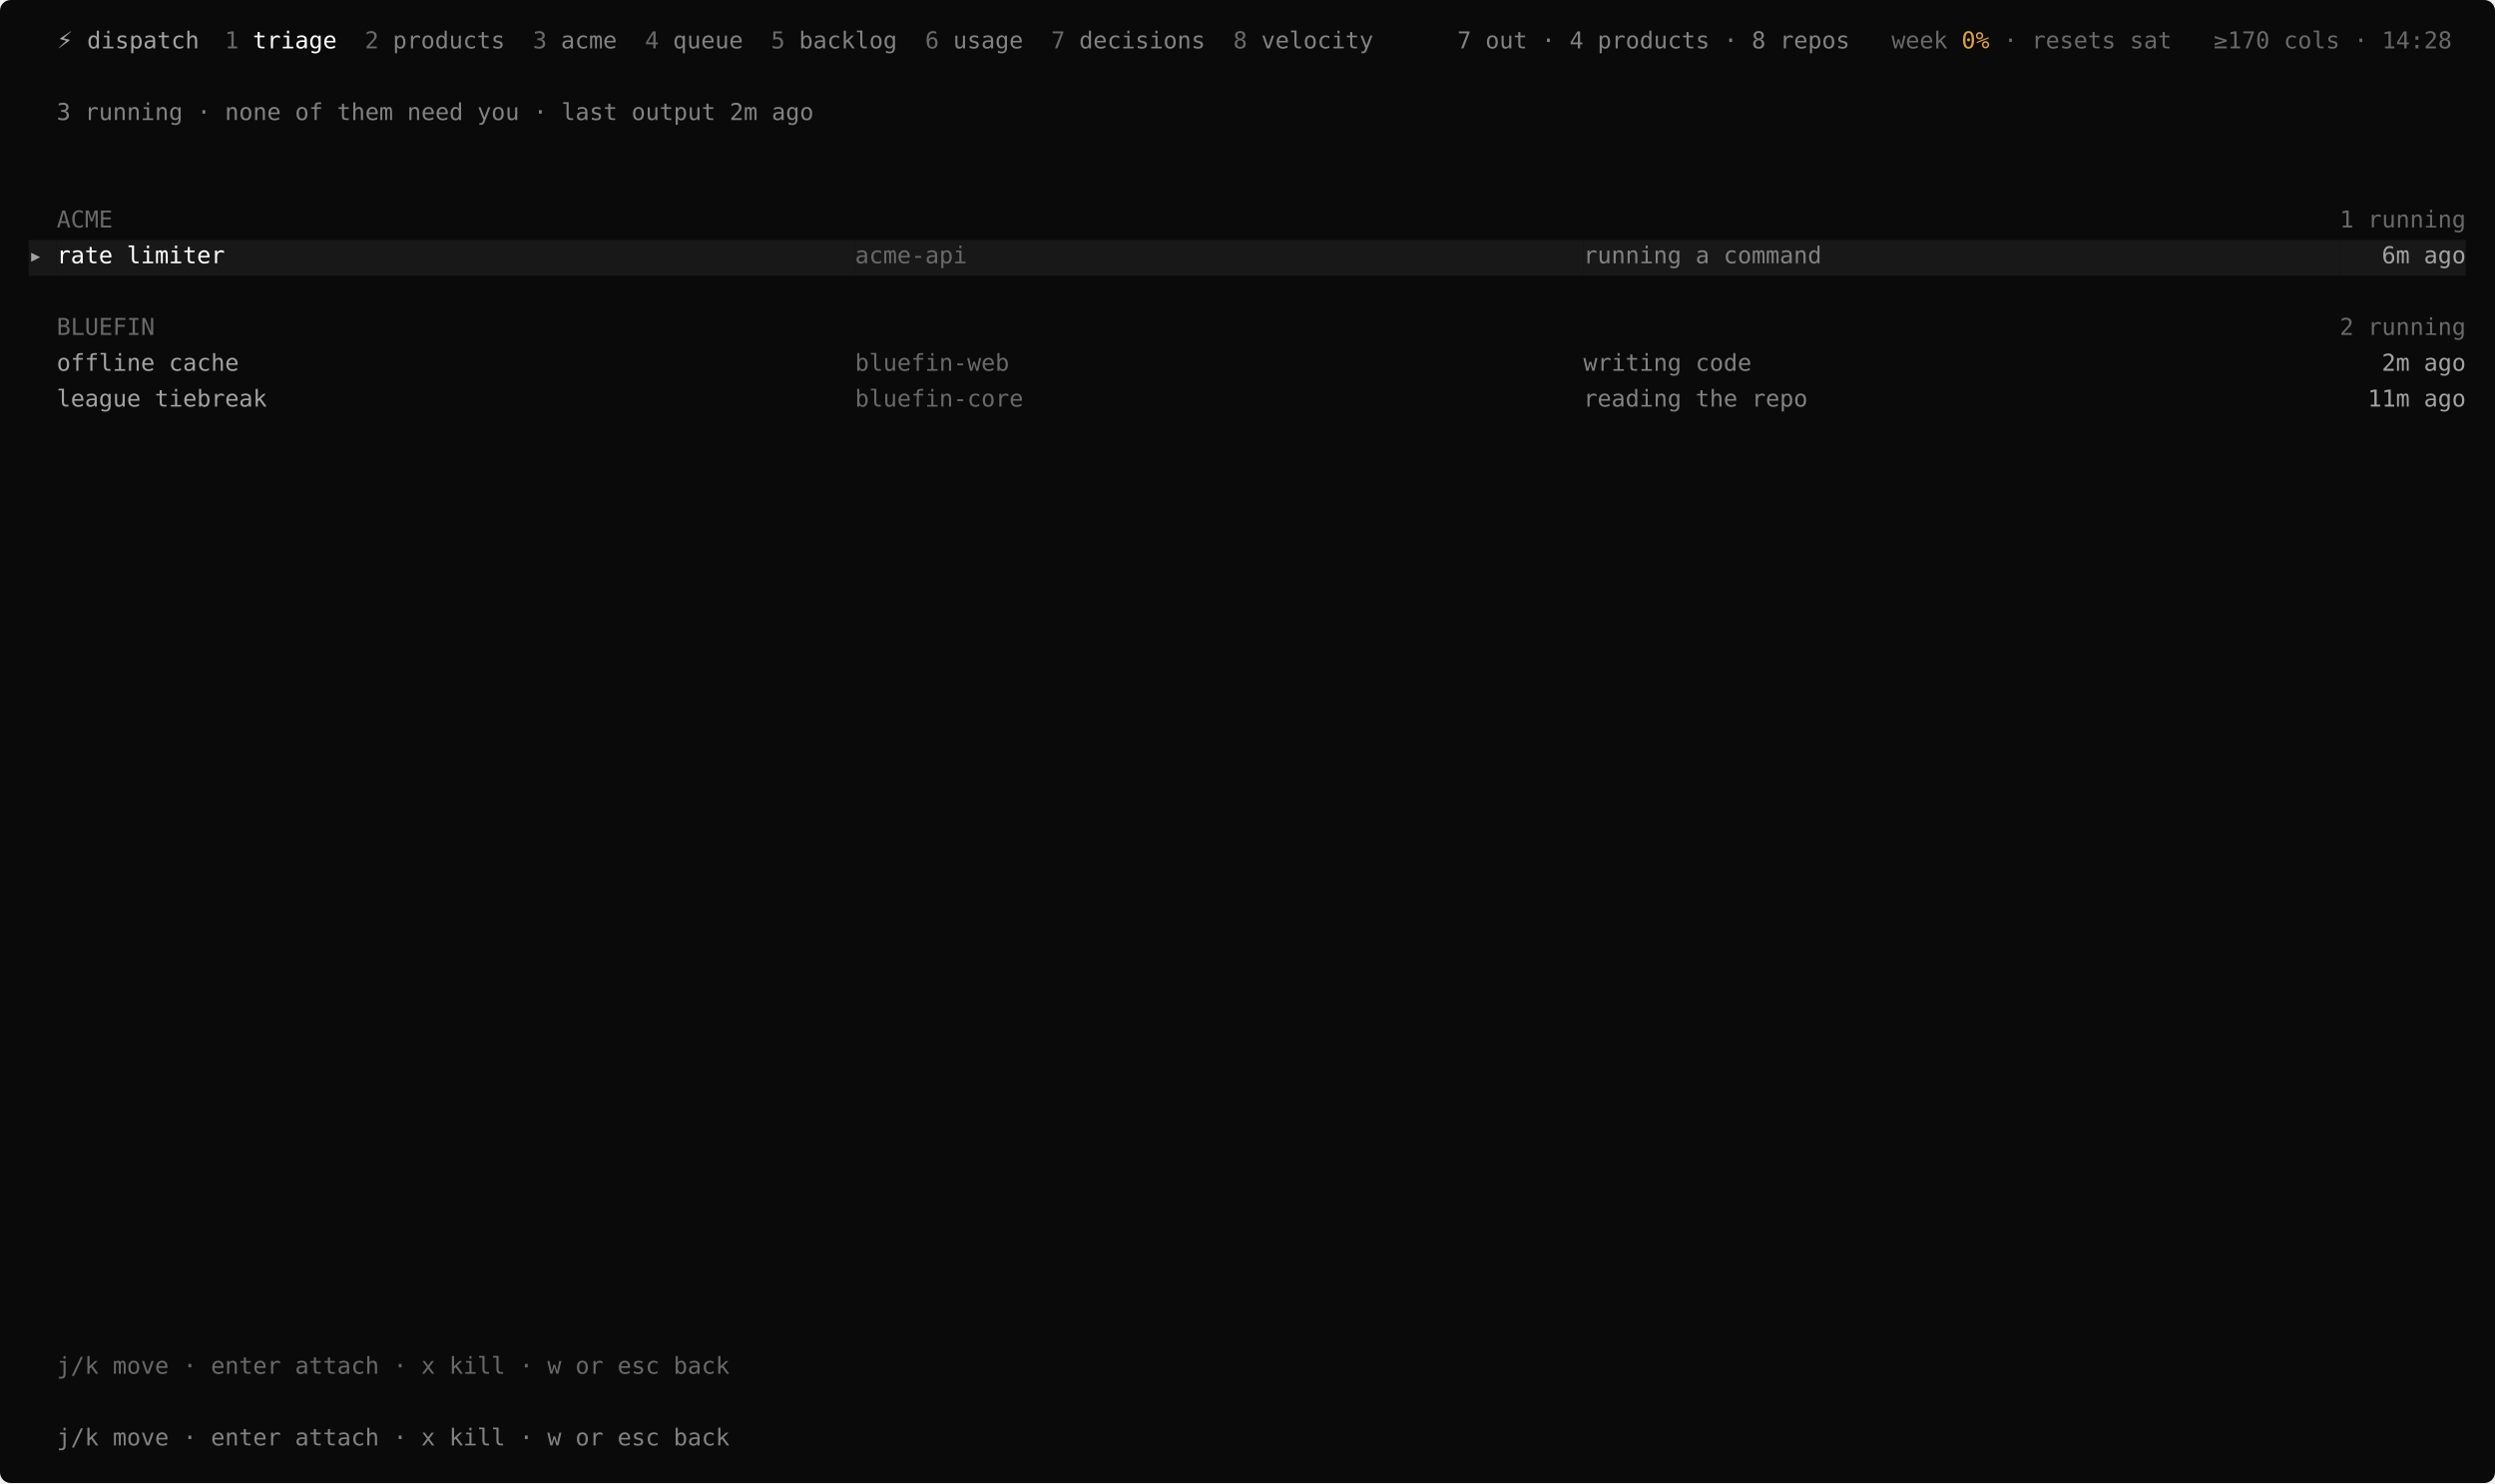
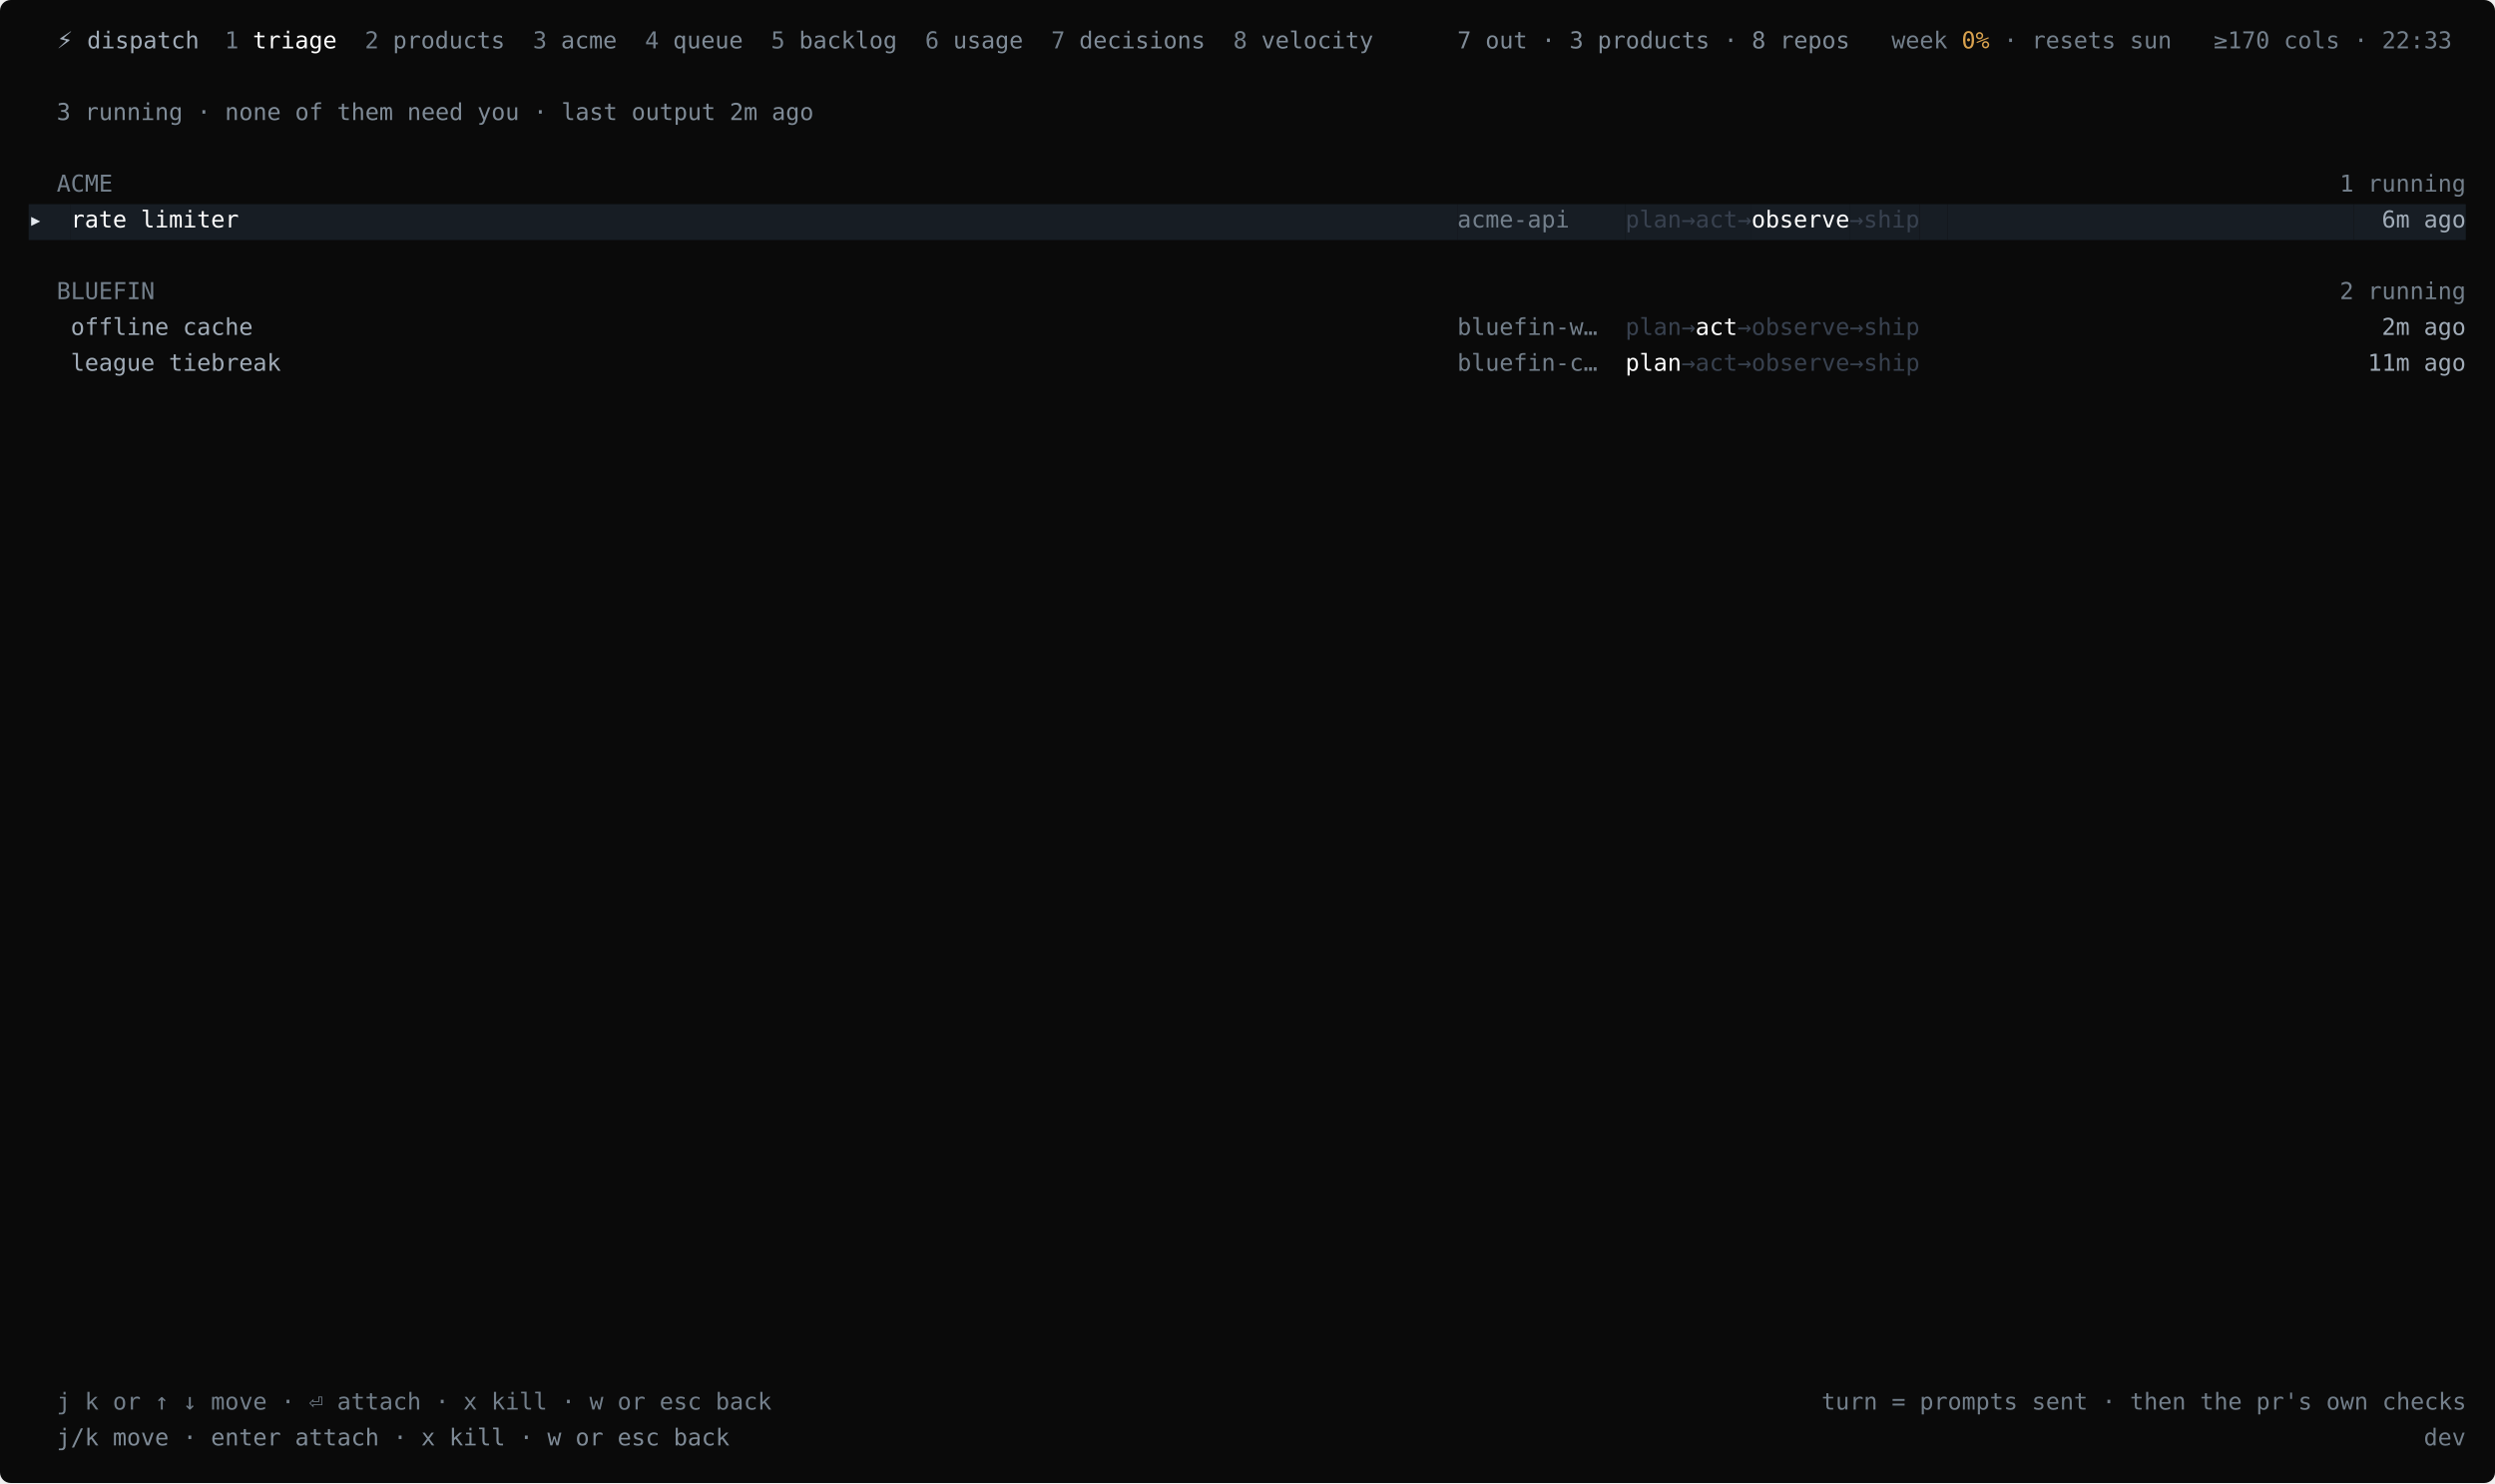
<svg xmlns="http://www.w3.org/2000/svg" width="1393" height="828" viewBox="0 0 1393 828" role="img" aria-label="The working view">
  <rect width="1393" height="828" rx="6" fill="#0a0a0a" />
  <g font-family="ui-monospace, SFMono-Regular, Menlo, Consolas, 'DejaVu Sans Mono', monospace" font-size="13.0" xml:space="preserve">
-     <rect x="16.00" y="134.00" width="15.64" height="20.00" fill="#181818" />
-     <rect x="31.64" y="134.00" width="445.74" height="20.00" fill="#181818" />
-     <rect x="477.38" y="134.00" width="406.64" height="20.00" fill="#181818" />
-     <rect x="884.02" y="134.00" width="422.28" height="20.00" fill="#181818" />
-     <rect x="1306.30" y="134.00" width="70.38" height="20.00" fill="#181818" />
+     <rect x="16.00" y="114.00" width="23.46" height="20.00" fill="#171d24" />
+     <rect x="39.46" y="114.00" width="774.18" height="20.00" fill="#171d24" />
+     <rect x="813.64" y="114.00" width="93.84" height="20.00" fill="#171d24" />
+     <rect x="907.48" y="114.00" width="70.38" height="20.00" fill="#171d24" />
+     <rect x="977.86" y="114.00" width="54.74" height="20.00" fill="#171d24" />
+     <rect x="1032.60" y="114.00" width="39.10" height="20.00" fill="#171d24" />
+     <rect x="1071.70" y="114.00" width="15.64" height="20.00" fill="#171d24" />
+     <rect x="1087.34" y="114.00" width="226.78" height="20.00" fill="#171d24" />
+     <rect x="1314.12" y="114.00" width="62.56" height="20.00" fill="#171d24" />
    <text y="27.00" fill="#e8e8e8">
      <tspan x="16.00">  </tspan>
-       <tspan x="31.64" fill="#a3a3a3">⚡ dispatch</tspan>
+       <tspan x="31.64" fill="#a1acb8">⚡ dispatch</tspan>
      <tspan x="109.84">  </tspan>
-       <tspan x="125.48" fill="#696969">1 </tspan>
+       <tspan x="125.48" fill="#737f8b">1 </tspan>
      <tspan x="141.12" fill="#ffffff">triage</tspan>
      <tspan x="188.04">  </tspan>
-       <tspan x="203.68" fill="#696969">2 </tspan>
-       <tspan x="219.32" fill="#828282">products</tspan>
+       <tspan x="203.68" fill="#737f8b">2 </tspan>
+       <tspan x="219.32" fill="#7f8b97">products</tspan>
      <tspan x="281.88">  </tspan>
-       <tspan x="297.52" fill="#696969">3 </tspan>
-       <tspan x="313.16" fill="#828282">acme</tspan>
+       <tspan x="297.52" fill="#737f8b">3 </tspan>
+       <tspan x="313.16" fill="#7f8b97">acme</tspan>
      <tspan x="344.44">  </tspan>
-       <tspan x="360.08" fill="#696969">4 </tspan>
-       <tspan x="375.72" fill="#828282">queue</tspan>
+       <tspan x="360.08" fill="#737f8b">4 </tspan>
+       <tspan x="375.72" fill="#7f8b97">queue</tspan>
      <tspan x="414.82">  </tspan>
-       <tspan x="430.46" fill="#696969">5 </tspan>
-       <tspan x="446.10" fill="#828282">backlog</tspan>
+       <tspan x="430.46" fill="#737f8b">5 </tspan>
+       <tspan x="446.10" fill="#7f8b97">backlog</tspan>
      <tspan x="500.84">  </tspan>
-       <tspan x="516.48" fill="#696969">6 </tspan>
-       <tspan x="532.12" fill="#828282">usage</tspan>
+       <tspan x="516.48" fill="#737f8b">6 </tspan>
+       <tspan x="532.12" fill="#7f8b97">usage</tspan>
      <tspan x="571.22">  </tspan>
-       <tspan x="586.86" fill="#696969">7 </tspan>
-       <tspan x="602.50" fill="#828282">decisions</tspan>
+       <tspan x="586.86" fill="#737f8b">7 </tspan>
+       <tspan x="602.50" fill="#7f8b97">decisions</tspan>
      <tspan x="672.88">  </tspan>
-       <tspan x="688.52" fill="#696969">8 </tspan>
-       <tspan x="704.16" fill="#828282">velocity</tspan>
+       <tspan x="688.52" fill="#737f8b">8 </tspan>
+       <tspan x="704.16" fill="#7f8b97">velocity</tspan>
      <tspan x="766.72">      </tspan>
-       <tspan x="813.64" fill="#828282">7 out · 4 products · 8 repos</tspan>
+       <tspan x="813.64" fill="#7f8b97">7 out · 3 products · 8 repos</tspan>
      <tspan x="1032.60">   </tspan>
-       <tspan x="1056.06" fill="#696969">week </tspan>
-       <tspan x="1095.16" fill="#e0a33a">0%</tspan>
-       <tspan x="1110.80" fill="#696969"> · resets sat</tspan>
+       <tspan x="1056.06" fill="#737f8b">week </tspan>
+       <tspan x="1095.16" fill="#d9a24e">0%</tspan>
+       <tspan x="1110.80" fill="#737f8b"> · resets sun</tspan>
      <tspan x="1212.46">   </tspan>
-       <tspan x="1235.92" fill="#696969">≥170 cols · 14:28</tspan>
+       <tspan x="1235.92" fill="#737f8b">≥170 cols · 22:33</tspan>
    </text>
    <text y="67.00" fill="#e8e8e8">
      <tspan x="16.00">  </tspan>
-       <tspan x="31.64" fill="#828282">3 running · none of them need you · last output 2m ago</tspan>
+       <tspan x="31.64" fill="#7f8b97">3 running · none of them need you · last output 2m ago</tspan>
+     </text>
+     <text y="107.00" fill="#e8e8e8">
+       <tspan x="16.00">  </tspan>
+       <tspan x="31.64" fill="#737f8b">ACME</tspan>
+       <tspan x="62.92">                                                                                                                                                               </tspan>
+       <tspan x="1306.30" fill="#737f8b">1 running</tspan>
    </text>
    <text y="127.00" fill="#e8e8e8">
+       <tspan x="16.00" fill="#e3e8ee">▸  </tspan>
+       <tspan x="39.46" fill="#ffffff">rate limiter                                                                                       </tspan>
+       <tspan x="813.64" fill="#737f8b">acme-api    </tspan>
+       <tspan x="907.48" fill="#38414f">plan→act→</tspan>
+       <tspan x="977.86" fill="#ffffff">observe</tspan>
+       <tspan x="1032.60" fill="#38414f">→ship</tspan>
+       <tspan x="1071.70">  </tspan>
+       <tspan x="1087.34" fill="#737f8b">                             </tspan>
+       <tspan x="1314.12" fill="#a1acb8">  6m ago</tspan>
+     </text>
+     <text y="167.00" fill="#e8e8e8">
      <tspan x="16.00">  </tspan>
-       <tspan x="31.64" fill="#696969">ACME</tspan>
-       <tspan x="62.92">                                                                                                                                                               </tspan>
-       <tspan x="1306.30" fill="#696969">1 running</tspan>
-     </text>
-     <text y="147.00" fill="#e8e8e8">
-       <tspan x="16.00" fill="#a3a3a3">▸ </tspan>
-       <tspan x="31.64" fill="#ffffff">rate limiter                                             </tspan>
-       <tspan x="477.38" fill="#696969">acme-api                                            </tspan>
-       <tspan x="884.02" fill="#828282">running a command                                     </tspan>
-       <tspan x="1306.30" fill="#a3a3a3">   6m ago</tspan>
+       <tspan x="31.64" fill="#737f8b">BLUEFIN</tspan>
+       <tspan x="86.38">                                                                                                                                                            </tspan>
+       <tspan x="1306.30" fill="#737f8b">2 running</tspan>
    </text>
    <text y="187.00" fill="#e8e8e8">
-       <tspan x="16.00">  </tspan>
-       <tspan x="31.64" fill="#696969">BLUEFIN</tspan>
-       <tspan x="86.38">                                                                                                                                                            </tspan>
-       <tspan x="1306.30" fill="#696969">2 running</tspan>
+       <tspan x="16.00" fill="#e3e8ee">   </tspan>
+       <tspan x="39.46" fill="#a1acb8">offline cache                                                                                      </tspan>
+       <tspan x="813.64" fill="#737f8b">bluefin-w…  </tspan>
+       <tspan x="907.48" fill="#38414f">plan→</tspan>
+       <tspan x="946.58" fill="#ffffff">act</tspan>
+       <tspan x="970.04" fill="#38414f">→observe→ship</tspan>
+       <tspan x="1071.70">  </tspan>
+       <tspan x="1087.34" fill="#737f8b">                             </tspan>
+       <tspan x="1314.12" fill="#a1acb8">  2m ago</tspan>
    </text>
    <text y="207.00" fill="#e8e8e8">
-       <tspan x="16.00" fill="#a3a3a3">  offline cache                                            </tspan>
-       <tspan x="477.38" fill="#696969">bluefin-web                                         </tspan>
-       <tspan x="884.02" fill="#828282">writing code                                          </tspan>
-       <tspan x="1306.30" fill="#a3a3a3">   2m ago</tspan>
+       <tspan x="16.00" fill="#e3e8ee">   </tspan>
+       <tspan x="39.46" fill="#a1acb8">league tiebreak                                                                                    </tspan>
+       <tspan x="813.64" fill="#737f8b">bluefin-c…  </tspan>
+       <tspan x="907.48" fill="#ffffff">plan</tspan>
+       <tspan x="938.76" fill="#38414f">→act→observe→ship</tspan>
+       <tspan x="1071.70">  </tspan>
+       <tspan x="1087.34" fill="#737f8b">                             </tspan>
+       <tspan x="1314.12" fill="#a1acb8"> 11m ago</tspan>
    </text>
-     <text y="227.00" fill="#e8e8e8">
-       <tspan x="16.00" fill="#a3a3a3">  league tiebreak                                          </tspan>
-       <tspan x="477.38" fill="#696969">bluefin-core                                        </tspan>
-       <tspan x="884.02" fill="#828282">reading the repo                                      </tspan>
-       <tspan x="1306.30" fill="#a3a3a3">  11m ago</tspan>
-     </text>
-     <text y="767.00" fill="#e8e8e8">
+     <text y="787.00" fill="#e8e8e8">
      <tspan x="16.00">  </tspan>
-       <tspan x="31.64" fill="#696969">j/k move · enter attach · x kill · w or esc back</tspan>
+       <tspan x="31.64" fill="#737f8b">j k or ↑ ↓ move · ⏎ attach · x kill · w or esc back</tspan>
+       <tspan x="430.46">                                                                           </tspan>
+       <tspan x="1016.96" fill="#737f8b">turn = prompts sent · then the pr's own checks</tspan>
    </text>
    <text y="807.00" fill="#e8e8e8">
      <tspan x="16.00">  </tspan>
-       <tspan x="31.64" fill="#828282">j/k move · enter attach · x kill · w or esc back</tspan>
+       <tspan x="31.64" fill="#7f8b97">j/k move · enter attach · x kill · w or esc back</tspan>
+       <tspan x="407.00">                                                                                                                         </tspan>
+       <tspan x="1353.22" fill="#737f8b">dev</tspan>
    </text>
  </g>
</svg>
